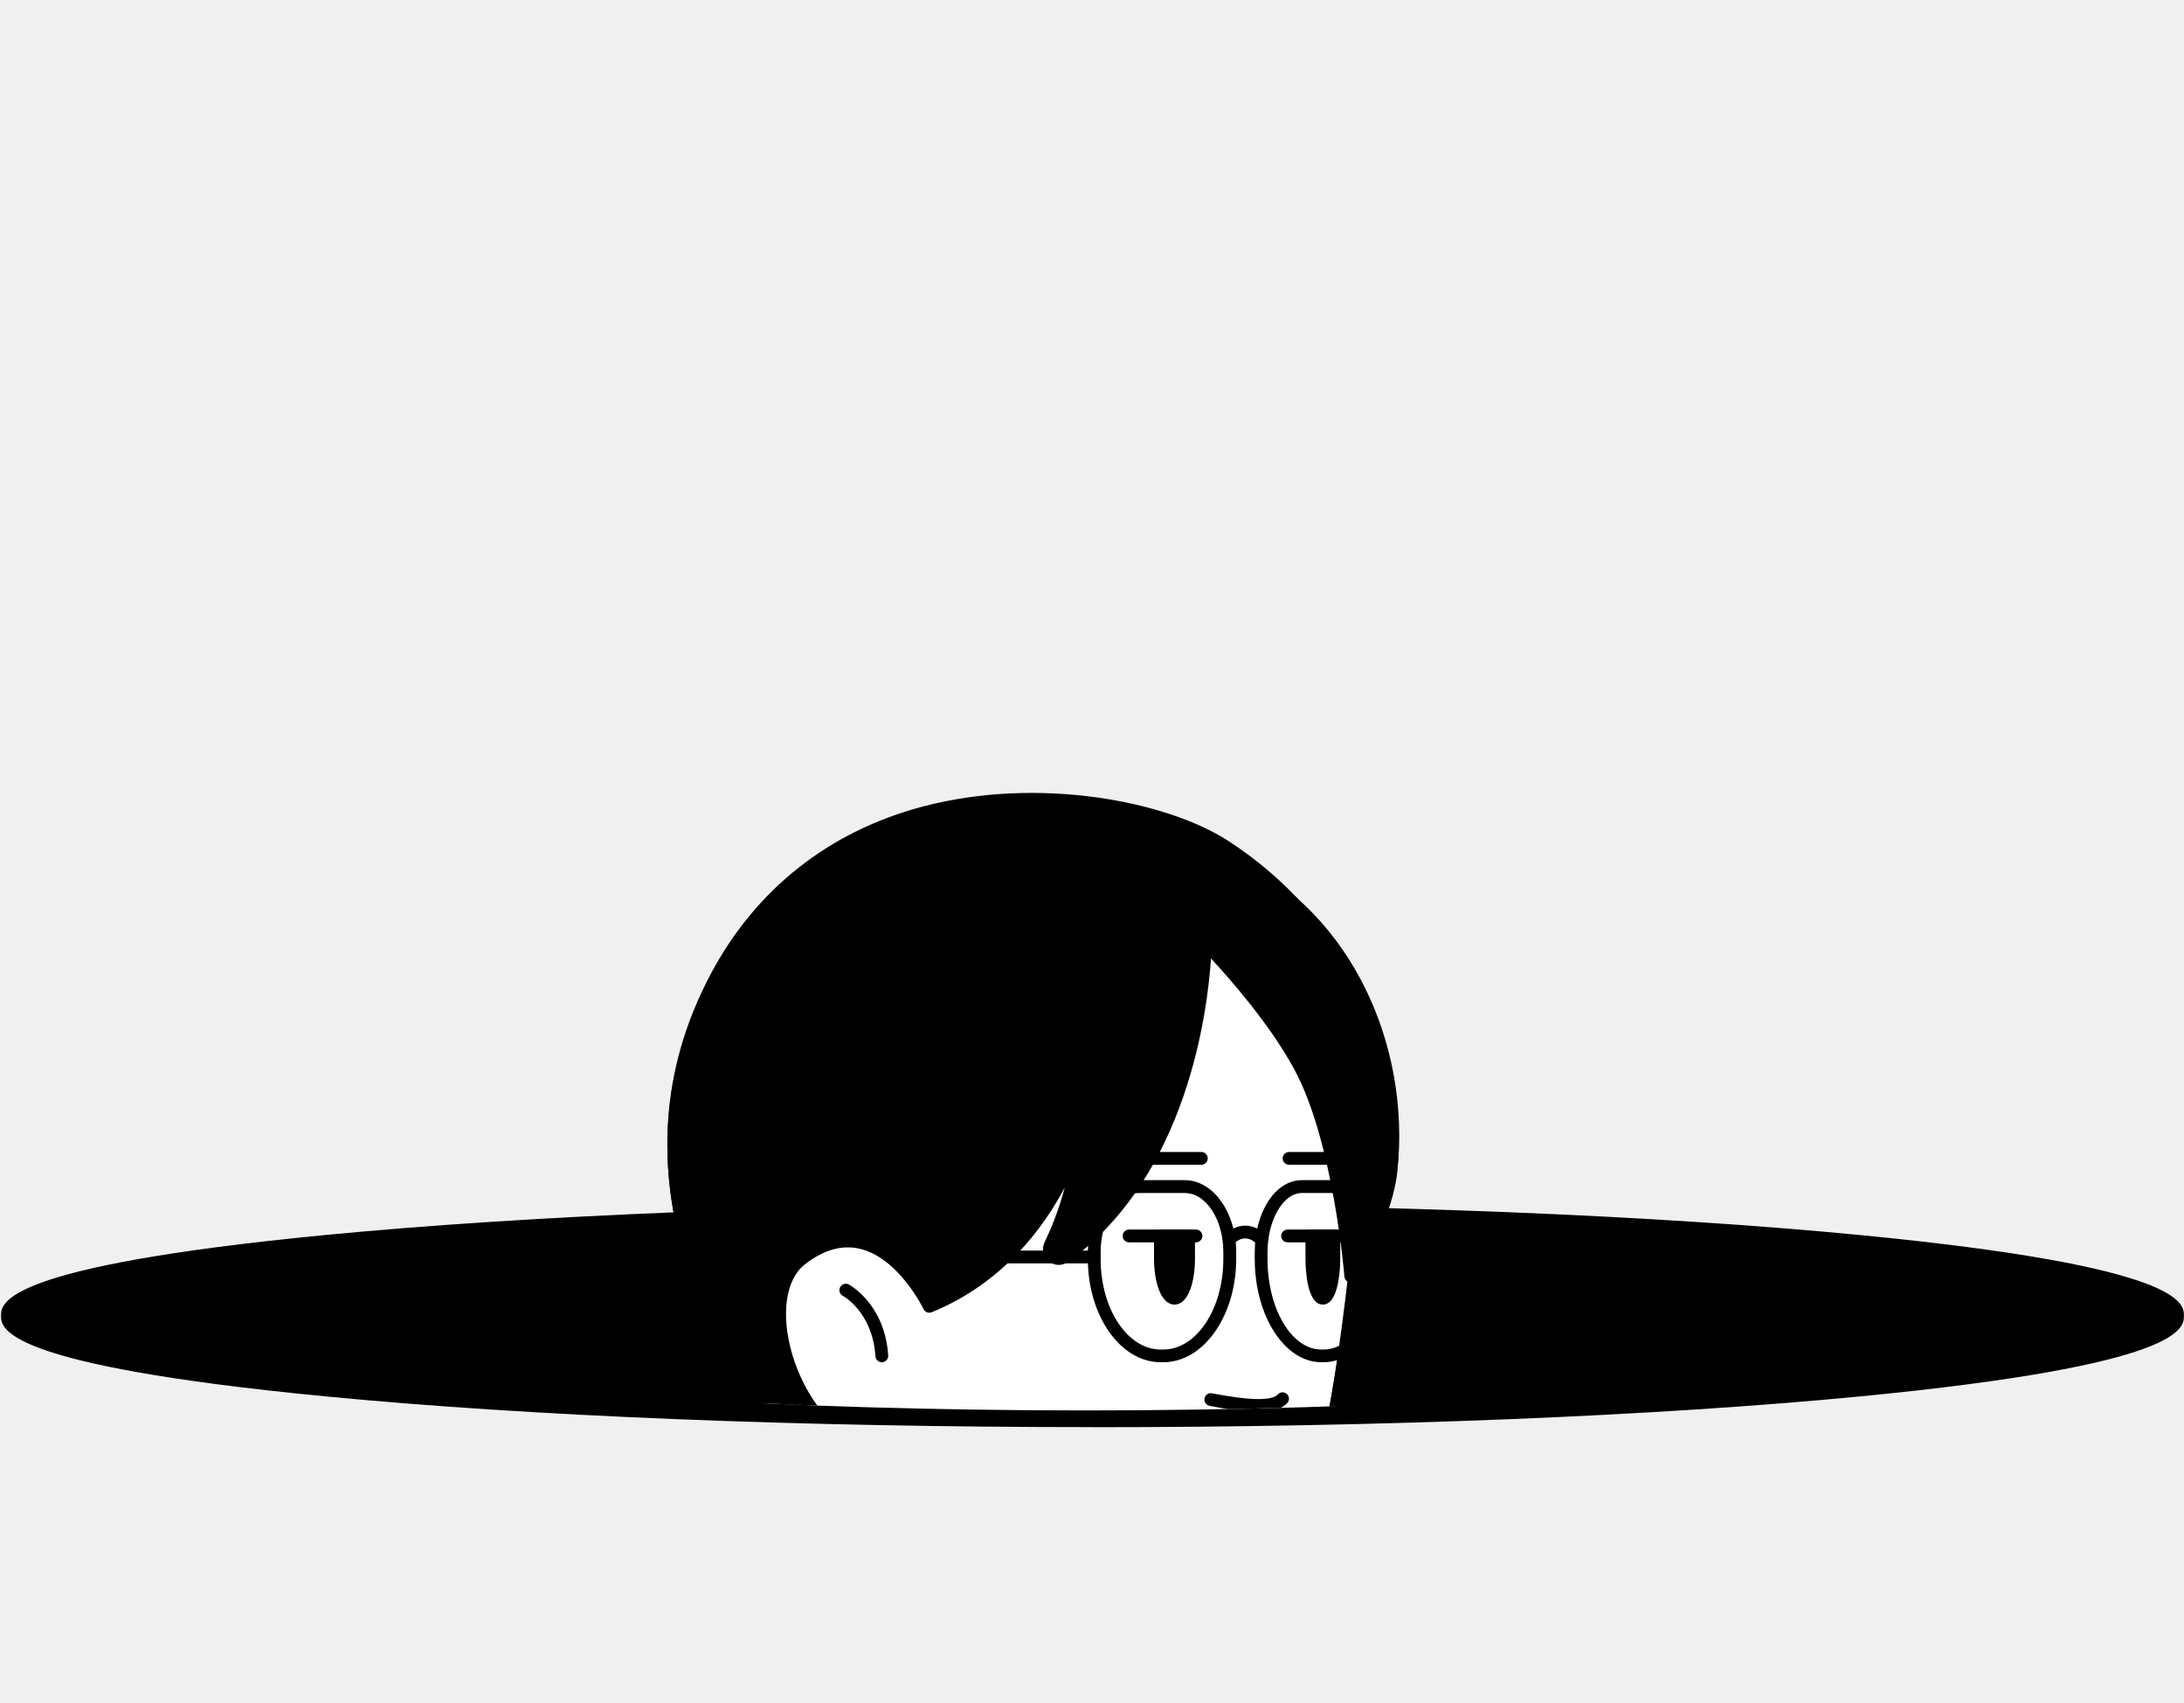
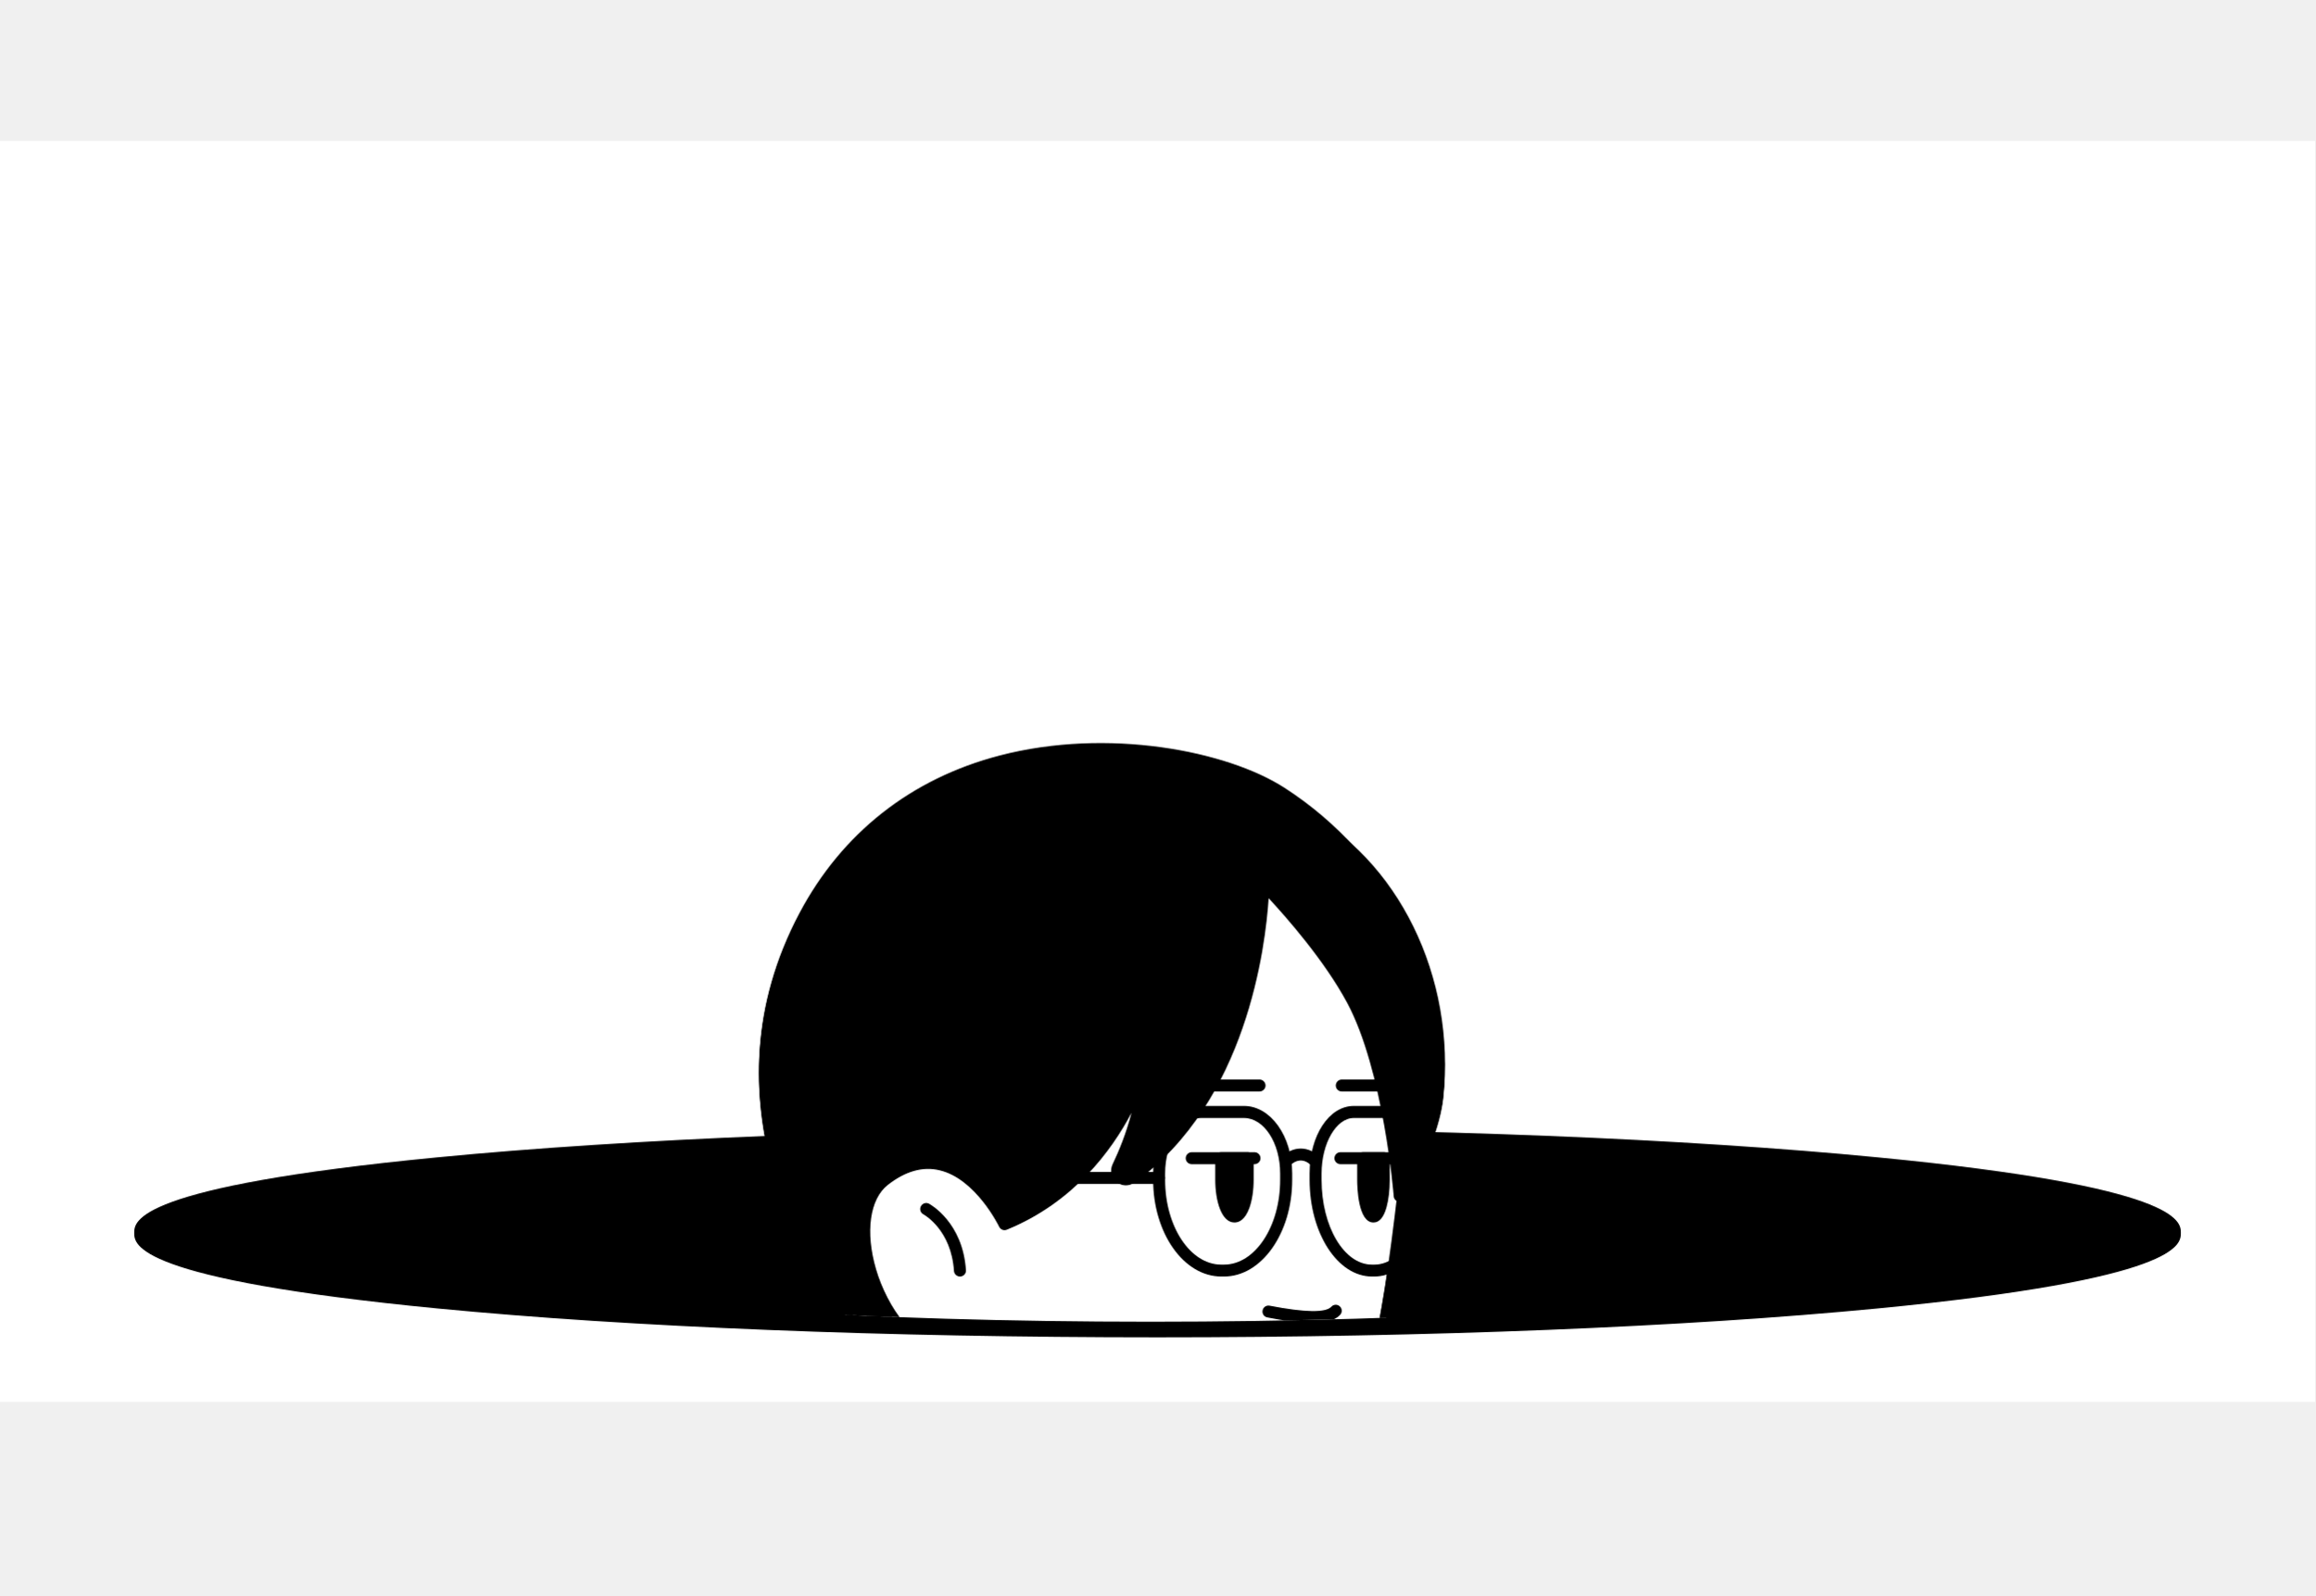
- <svg xmlns="http://www.w3.org/2000/svg" id="Layer_2" data-name="Layer 2" viewBox="0 0 256.51 199.93">
+ <svg xmlns="http://www.w3.org/2000/svg" id="Layer_2" data-name="Layer 2" viewBox="0 0 290 199.93">
  <defs>
    <style>
      .cls-1 {
        fill: #fff;
      }

      .cls-2 {
        clip-path: url(#clippath);
      }

      .cls-3 {
        fill: none;
      }
    </style>
    <clipPath id="clippath">
-       <path class="cls-3" d="m254.89,147.12c0,10.22-57.06,18.5-127.44,18.5S0,157.33,0,147.12,57.06,0,127.44,0s127.44,136.9,127.44,147.12Z" />
+       <path class="cls-3" d="m271.57,147.12c0,10.22-57.06,18.5-127.44,18.5s-127.44-8.28-127.44-18.5S73.74,0,144.13,0s127.44,136.9,127.44,147.12Z" />
    </clipPath>
  </defs>
  <g id="Layer_5" data-name="Layer 5">
    <g>
+       <rect class="cls-1" y="17.67" width="290" height="158" />
      <g>
-         <ellipse cx="128.32" cy="154.5" rx="127.44" ry="12.33" />
-         <path d="m128.32,167.58c-34.07,0-66.09-1.28-90.19-3.62C.12,160.29.12,155.93.12,154.5s0-5.79,38-9.47c24.09-2.33,56.12-3.62,90.19-3.62s66.09,1.28,90.19,3.62c38,3.68,38,8.04,38,9.47s0,5.79-38,9.47c-24.09,2.33-56.12,3.62-90.19,3.62Zm0-24.67c-34.02,0-66,1.28-90.04,3.61-35.62,3.45-36.65,7.52-36.65,7.97s1.03,4.53,36.65,7.97c24.05,2.33,56.03,3.61,90.04,3.61s66-1.28,90.04-3.61c35.62-3.45,36.65-7.52,36.65-7.97s-1.03-4.53-36.65-7.97c-24.05-2.33-56.03-3.61-90.04-3.61Z" />
+         <ellipse cx="145" cy="154.5" rx="127.44" ry="12.33" />
+         <path d="m145,167.58c-34.07,0-66.09-1.28-90.19-3.62-38-3.68-38-8.04-38-9.47s0-5.79,38-9.47c24.09-2.33,56.12-3.62,90.19-3.62s66.09,1.28,90.19,3.62c38,3.68,38,8.04,38,9.47s0,5.79-38,9.47c-24.09,2.33-56.12,3.62-90.19,3.62Zm0-24.67c-34.02,0-66,1.28-90.04,3.61-35.62,3.45-36.65,7.52-36.65,7.97s1.03,4.53,36.65,7.97c24.05,2.33,56.03,3.61,90.04,3.61s66-1.28,90.04-3.61c35.62-3.45,36.65-7.52,36.65-7.97s-1.03-4.53-36.65-7.97c-24.05-2.33-56.03-3.61-90.04-3.61Z" />
      </g>
      <g class="cls-2">
        <g>
          <g>
-             <path class="cls-1" d="m145.99,102.04c-11.56-5.88-47.39-14.35-61.86,12.92-11.98,22.59.69,43.07,6.89,52.67,4.04,6.27,7.22,12.3,8.64,15.08v16.47h34.91v-8.46c5.9-.63,11.32-3.2,14.34-6.23,3.49-3.49,5.61-7.97,6.83-13.42.88-3.91,1.59-7.85,2.24-12.41,1.66-7.5,1.66-10.58,3.86-15.39.71-1.87,1.32-3.89,1.51-5.72,1.63-15.03-5.81-29.63-17.37-35.51Z" />
-             <path d="m134.57,199.93h-34.91c-.41,0-.75-.34-.75-.75v-16.29c-1.54-3.02-4.62-8.81-8.52-14.85-5.79-8.98-19.35-30-6.92-53.43,14.13-26.64,49.08-20.24,62.86-13.24,12.11,6.16,19.42,21.07,17.78,36.26-.18,1.66-.71,3.65-1.56,5.9-1.5,3.29-1.96,5.72-2.65,9.4-.31,1.67-.67,3.56-1.18,5.88-.66,4.58-1.37,8.54-2.24,12.41-1.32,5.87-3.62,10.38-7.04,13.79-3.23,3.23-8.6,5.64-14.12,6.36v7.8c0,.41-.34.75-.75.75Zm-34.16-1.5h33.41v-7.71c0-.38.29-.71.67-.75,5.35-.57,10.81-2.93,13.89-6.01s5.38-7.48,6.63-13.06c.86-3.82,1.57-7.75,2.23-12.35.52-2.35.87-4.23,1.18-5.89.71-3.79,1.18-6.3,2.74-9.71.79-2.09,1.28-3.95,1.45-5.49,1.58-14.58-5.4-28.88-16.97-34.76-13.37-6.8-47.24-13.06-60.86,12.6-12.01,22.65,1.21,43.16,6.86,51.91,4,6.2,7.15,12.15,8.67,15.15.05.11.08.22.08.34v15.72Z" />
+             <path class="cls-1" d="m162.67,102.04c-11.56-5.88-47.39-14.35-61.86,12.92-11.98,22.59.69,43.07,6.89,52.67,4.04,6.27,7.22,12.3,8.64,15.08v16.47h34.91v-8.46c5.9-.63,11.32-3.2,14.34-6.23,3.49-3.49,5.61-7.97,6.83-13.42.88-3.91,1.59-7.85,2.24-12.41,1.66-7.5,1.66-10.58,3.86-15.39.71-1.87,1.32-3.89,1.51-5.72,1.63-15.03-5.81-29.63-17.37-35.51Z" />
+             <path d="m151.25,199.93h-34.91c-.41,0-.75-.34-.75-.75v-16.29c-1.54-3.02-4.62-8.81-8.52-14.85-5.79-8.98-19.35-30-6.92-53.43,14.13-26.64,49.08-20.24,62.86-13.24,12.11,6.16,19.42,21.07,17.78,36.26-.18,1.66-.71,3.65-1.56,5.9-1.5,3.29-1.96,5.72-2.65,9.4-.31,1.67-.67,3.56-1.18,5.88-.66,4.58-1.37,8.54-2.24,12.41-1.32,5.87-3.62,10.38-7.04,13.79-3.23,3.23-8.6,5.64-14.12,6.36v7.8c0,.41-.34.75-.75.75Zm-34.16-1.5h33.41v-7.71c0-.38.29-.71.67-.75,5.35-.57,10.81-2.93,13.89-6.01s5.38-7.48,6.63-13.06c.86-3.82,1.57-7.75,2.23-12.35.52-2.35.87-4.23,1.18-5.89.71-3.79,1.18-6.3,2.74-9.71.79-2.09,1.28-3.95,1.45-5.49,1.58-14.58-5.4-28.88-16.97-34.76-13.37-6.8-47.24-13.06-60.86,12.6-12.01,22.65,1.21,43.16,6.86,51.91,4,6.2,7.15,12.15,8.67,15.15.05.11.08.22.08.34v15.72Z" />
          </g>
          <g>
            <g>
-               <path d="m155.47,159.96h-.28c-4.31,0-7.82-5.43-7.82-12.12v-.82c0-4.73,2.43-8.44,5.53-8.44h4.85c3.1,0,5.53,3.71,5.53,8.44v.82c0,6.68-3.51,12.12-7.82,12.12Zm-2.57-19.87c-2.19,0-4.03,3.18-4.03,6.94v.82c0,5.85,2.83,10.62,6.32,10.62h.28c3.48,0,6.32-4.76,6.32-10.62v-.82c0-3.76-1.85-6.94-4.03-6.94h-4.85Z" />
-               <path d="m136.63,159.96h-.31c-4.71,0-8.55-5.43-8.55-12.12v-.82c0-4.65,2.7-8.44,6.03-8.44h5.36c3.32,0,6.03,3.79,6.03,8.44v.82c0,6.68-3.84,12.12-8.55,12.12Zm-2.83-19.87c-2.5,0-4.53,3.11-4.53,6.94v.82c0,5.85,3.16,10.62,7.05,10.62h.31c3.89,0,7.05-4.76,7.05-10.62v-.82c0-3.83-2.03-6.94-4.53-6.94h-5.36Z" />
-               <path d="m148.12,146.29c-.2,0-.39-.08-.54-.23-.41-.42-.87-.64-1.33-.64h0c-.47,0-.93.22-1.33.64-.29.3-.76.31-1.06.02-.3-.29-.31-.76-.02-1.06.69-.71,1.54-1.1,2.41-1.1h0c.87,0,1.73.39,2.41,1.1.29.3.28.77-.02,1.06-.15.14-.33.21-.52.21Z" />
+               <path d="m172.15,159.96h-.28c-4.31,0-7.82-5.43-7.82-12.12v-.82c0-4.73,2.43-8.44,5.53-8.44h4.85c3.1,0,5.53,3.71,5.53,8.44v.82c0,6.68-3.51,12.12-7.82,12.12Zm-2.57-19.87c-2.19,0-4.03,3.18-4.03,6.94v.82c0,5.85,2.83,10.62,6.32,10.62h.28c3.48,0,6.32-4.76,6.32-10.62v-.82c0-3.76-1.85-6.94-4.03-6.94h-4.85Z" />
+               <path d="m153.31,159.96h-.31c-4.71,0-8.55-5.43-8.55-12.12v-.82c0-4.65,2.7-8.44,6.03-8.44h5.36c3.32,0,6.03,3.79,6.03,8.44v.82c0,6.68-3.84,12.12-8.55,12.12Zm-2.83-19.87c-2.5,0-4.53,3.11-4.53,6.94v.82c0,5.85,3.16,10.62,7.05,10.62h.31c3.89,0,7.05-4.76,7.05-10.62v-.82c0-3.83-2.03-6.94-4.53-6.94h-5.36Z" />
+               <path d="m164.81,146.29c-.2,0-.39-.08-.54-.23-.41-.42-.87-.64-1.33-.64h0c-.47,0-.93.22-1.33.64-.29.3-.76.31-1.06.02-.3-.29-.31-.76-.02-1.06.69-.71,1.54-1.1,2.41-1.1h0c.87,0,1.73.39,2.41,1.1.29.3.28.77-.02,1.06-.15.14-.33.21-.52.21Z" />
            </g>
-             <path d="m147.7,165.79c-1.65,0-3.63-.32-5.64-.71-.41-.08-.67-.47-.59-.88s.47-.67.88-.59c4.43.86,7.03.9,7.73.13.28-.31.75-.33,1.06-.05.31.28.33.75.05,1.06-.69.76-1.94,1.03-3.48,1.03Z" />
-             <path d="m147.61,178.17h-10.82c-.41,0-.75-.34-.75-.75s.34-.75.75-.75h10.82c.41,0,.75.34.75.75s-.34.75-.75.75Z" />
+             <path d="m164.39,165.79c-1.65,0-3.63-.32-5.64-.71-.41-.08-.67-.47-.59-.88s.47-.67.88-.59c4.43.86,7.03.9,7.73.13.28-.31.75-.33,1.06-.05.31.28.33.75.05,1.06-.69.76-1.94,1.03-3.48,1.03Z" />
+             <path d="m164.29,178.17h-10.82c-.41,0-.75-.34-.75-.75s.34-.75.75-.75h10.82c.41,0,.75.34.75.75s-.34.75-.75.75Z" />
            <g>
-               <path d="m140.47,145.88h-7.87c-.41,0-.75-.34-.75-.75s.34-.75.75-.75h7.87c.41,0,.75.34.75.75s-.34.75-.75.75Z" />
+               <path d="m157.15,145.88h-7.87c-.41,0-.75-.34-.75-.75s.34-.75.75-.75h7.87c.41,0,.75.34.75.75s-.34.75-.75.75Z" />
              <g>
-                 <path d="m139.61,145.13v2.71c0,1.26-.18,2.41-.49,3.25-.3.83-.71,1.35-1.17,1.35-.91,0-1.66-2.07-1.66-4.6v-2.71h3.31Z" />
-                 <path d="m137.95,153.19c-1.65,0-2.41-2.77-2.41-5.35v-2.71c0-.41.34-.75.75-.75h3.31c.41,0,.75.34.75.75v2.71c0,1.31-.19,2.56-.53,3.51-.55,1.52-1.32,1.84-1.87,1.84Zm-.91-7.31v1.96c0,2.41.68,3.74.95,3.86-.02-.03.2-.24.42-.86.28-.78.44-1.87.44-3v-1.96h-1.81Z" />
+                 <path d="m156.29,145.13v2.71c0,1.26-.18,2.41-.49,3.25-.3.83-.71,1.35-1.17,1.35-.91,0-1.66-2.07-1.66-4.6v-2.71h3.31Z" />
+                 <path d="m154.64,153.19c-1.65,0-2.41-2.77-2.41-5.35v-2.71c0-.41.34-.75.75-.75h3.31c.41,0,.75.34.75.75v2.71c0,1.31-.19,2.56-.53,3.51-.55,1.52-1.32,1.84-1.87,1.84Zm-.91-7.31v1.96c0,2.41.68,3.74.95,3.86-.02-.03.2-.24.42-.86.28-.78.44-1.87.44-3v-1.96h-1.81Z" />
              </g>
            </g>
            <g>
-               <path d="m157.68,145.88h-6.46c-.41,0-.75-.34-.75-.75s.34-.75.75-.75h6.46c.41,0,.75.34.75.75s-.34.75-.75.75Z" />
+               <path d="m174.37,145.88h-6.46c-.41,0-.75-.34-.75-.75s.34-.75.75-.75h6.46c.41,0,.75.34.75.75s-.34.75-.75.75Z" />
              <g>
-                 <path d="m156.66,145.13v2.71c0,1.26-.14,2.41-.38,3.25-.23.83-.56,1.35-.91,1.35-.71,0-1.29-2.07-1.29-4.6v-2.71h2.58Z" />
-                 <path d="m155.37,153.19c-1.94,0-2.04-4.46-2.04-5.35v-2.71c0-.41.34-.75.75-.75h2.58c.41,0,.75.34.75.75v2.71c0,1.29-.15,2.52-.41,3.45-.35,1.26-.9,1.9-1.63,1.9Zm-.54-7.31v1.96c0,1.79.29,3.04.54,3.6.06-.13.12-.31.19-.55.22-.79.35-1.9.35-3.05v-1.96h-1.08Z" />
+                 <path d="m173.34,145.13v2.71c0,1.26-.14,2.41-.38,3.25-.23.83-.56,1.35-.91,1.35-.71,0-1.29-2.07-1.29-4.6v-2.71h2.58Z" />
+                 <path d="m172.05,153.19c-1.94,0-2.04-4.46-2.04-5.35v-2.71c0-.41.34-.75.75-.75h2.58c.41,0,.75.34.75.75v2.71c0,1.29-.15,2.52-.41,3.45-.35,1.26-.9,1.9-1.63,1.9Zm-.54-7.31v1.96c0,1.79.29,3.04.54,3.6.06-.13.12-.31.19-.55.22-.79.35-1.9.35-3.05v-1.96h-1.08Z" />
              </g>
            </g>
            <g>
-               <path d="m157.93,136.77h-6.53c-.41,0-.75-.33-.75-.75s.34-.75.75-.75h6.53c.41,0,.75.34.75.75s-.34.75-.75.75Z" />
-               <path d="m141.1,136.77h-6.53c-.41,0-.75-.33-.75-.75s.34-.75.75-.75h6.53c.41,0,.75.34.75.75s-.34.75-.75.75Z" />
+               <path d="m174.61,136.77h-6.53c-.41,0-.75-.33-.75-.75s.34-.75.75-.75h6.53c.41,0,.75.34.75.75s-.34.75-.75.75Z" />
+               <path d="m157.78,136.77h-6.53c-.41,0-.75-.33-.75-.75s.34-.75.75-.75h6.53c.41,0,.75.34.75.75s-.34.75-.75.75Z" />
            </g>
            <g>
-               <path class="cls-1" d="m99.34,151.49s3.86,2.06,4.23,7.72" />
-               <path d="m103.57,159.96c-.39,0-.72-.3-.75-.7-.34-5.14-3.7-7.03-3.84-7.1-.36-.2-.5-.65-.3-1.02.2-.36.65-.5,1.01-.31.17.09,4.23,2.33,4.63,8.33.03.41-.29.77-.7.8-.02,0-.03,0-.05,0Z" />
+               <path class="cls-1" d="m116.02,151.49s3.86,2.06,4.23,7.72" />
+               <path d="m120.25,159.96c-.39,0-.72-.3-.75-.7-.34-5.14-3.7-7.03-3.84-7.1-.36-.2-.5-.65-.3-1.02.2-.36.65-.5,1.01-.31.17.09,4.23,2.33,4.63,8.33.03.41-.29.77-.7.8-.02,0-.03,0-.05,0Z" />
            </g>
            <g>
-               <path d="m141.57,110.75s0,24.89-16.56,36.81c-.92.66-2.13-.34-1.64-1.36,1.43-2.98,3.14-7.57,3.43-12.96,0,0-3.81,14.48-17.64,20.15,0,0-5.99-12.6-15.08-5.52-6.06,4.73-.28,21.53,8.5,22.32l-2.11,13.91h0s-3.93-8.13-9.44-16.68c-6.19-9.61-18.87-30.08-6.89-52.67,14.46-27.27,48.78-22.44,59.69-15.42,12.42,8,21.17,22.98,19.54,38.01-.59,5.4-4.71,12.5-4.71,12.5,0,0-1.25-15.81-5.91-24.53-3.84-7.18-11.18-14.56-11.18-14.56Z" />
-               <path d="m100.45,184.85c-.29,0-.55-.16-.68-.42-.04-.08-3.97-8.19-9.39-16.6-5.79-8.98-19.35-30-6.92-53.43,5.31-10.01,13.97-16.83,25.03-19.72,13.62-3.56,28.57-.58,35.72,4.03,13.46,8.67,21.45,24.24,19.88,38.72-.6,5.5-4.63,12.5-4.8,12.79-.16.28-.49.43-.81.35-.32-.07-.56-.34-.58-.67-.01-.16-1.29-15.76-5.83-24.23-2.82-5.27-7.61-10.72-9.84-13.12-.39,5.99-2.72,25.5-16.8,35.63-.7.5-1.61.47-2.27-.08-.66-.55-.85-1.44-.48-2.21.79-1.65,1.7-3.86,2.37-6.45-2.52,4.79-7.28,11.24-15.62,14.65-.37.15-.79-.01-.96-.37-.03-.06-2.91-6.01-7.48-7.08-2.09-.5-4.27.12-6.47,1.84-2.26,1.77-2.84,5.91-1.47,10.56,1.39,4.73,4.98,10.01,9.58,10.43.21.02.4.12.52.28.13.16.18.37.15.58l-2.12,13.91c-.05.33-.3.58-.63.63-.04,0-.07,0-.11,0Zm20.56-90.23c-3.94,0-8.06.44-12.14,1.51-10.8,2.82-18.91,9.2-24.09,18.98-12.01,22.65,1.21,43.16,6.86,51.91,3.8,5.9,6.88,11.66,8.42,14.65l1.65-10.83c-4.92-.93-8.59-6.28-10.09-11.39-1.57-5.32-.8-9.99,1.99-12.17,2.58-2.01,5.18-2.72,7.74-2.11,4.35,1.03,7.21,5.56,8.15,7.26,12.8-5.62,16.53-19.24,16.57-19.38.1-.37.47-.61.84-.55.38.06.65.4.63.78-.3,5.56-2.07,10.27-3.5,13.25-.1.21.01.34.09.41.08.07.24.16.43.02,16.05-11.55,16.25-35.96,16.25-36.2,0-.3.18-.58.46-.69.28-.12.6-.05.82.16.3.3,7.46,7.54,11.31,14.74,3.62,6.77,5.2,17.51,5.75,22.34,1.24-2.48,3.09-6.64,3.46-10.04,1.51-13.94-6.21-28.93-19.21-37.3-4.18-2.69-12.76-5.34-22.39-5.34Z" />
+               <path d="m158.25,110.75s0,24.89-16.56,36.81c-.92.66-2.13-.34-1.64-1.36,1.43-2.98,3.14-7.57,3.43-12.96,0,0-3.81,14.48-17.64,20.15,0,0-5.99-12.6-15.08-5.52-6.06,4.73-.28,21.53,8.5,22.32l-2.11,13.91h0s-3.93-8.13-9.44-16.68c-6.19-9.61-18.87-30.08-6.89-52.67,14.46-27.27,48.78-22.44,59.69-15.42,12.42,8,21.17,22.98,19.54,38.01-.59,5.4-4.71,12.5-4.71,12.5,0,0-1.25-15.81-5.91-24.53-3.84-7.18-11.18-14.56-11.18-14.56Z" />
+               <path d="m117.14,184.85c-.29,0-.55-.16-.68-.42-.04-.08-3.97-8.19-9.39-16.6-5.79-8.98-19.35-30-6.92-53.43,5.31-10.01,13.97-16.83,25.03-19.72,13.62-3.56,28.57-.58,35.72,4.03,13.46,8.67,21.45,24.24,19.88,38.72-.6,5.5-4.63,12.5-4.8,12.79-.16.28-.49.43-.81.35-.32-.07-.56-.34-.58-.67-.01-.16-1.29-15.76-5.83-24.23-2.82-5.27-7.61-10.72-9.84-13.12-.39,5.99-2.72,25.5-16.8,35.63-.7.5-1.61.47-2.27-.08-.66-.55-.85-1.44-.48-2.21.79-1.65,1.7-3.86,2.37-6.45-2.52,4.79-7.28,11.24-15.62,14.65-.37.15-.79-.01-.96-.37-.03-.06-2.91-6.01-7.48-7.08-2.09-.5-4.27.12-6.47,1.84-2.26,1.77-2.84,5.91-1.47,10.56,1.39,4.73,4.98,10.01,9.58,10.43.21.02.4.12.52.28.13.16.18.37.15.58l-2.12,13.91c-.05.33-.3.58-.63.63-.04,0-.07,0-.11,0Zm20.56-90.23c-3.94,0-8.06.44-12.14,1.51-10.8,2.82-18.91,9.2-24.09,18.98-12.01,22.65,1.21,43.16,6.86,51.91,3.8,5.9,6.88,11.66,8.42,14.65l1.65-10.83c-4.92-.93-8.59-6.28-10.09-11.39-1.57-5.32-.8-9.99,1.99-12.17,2.58-2.01,5.18-2.72,7.74-2.11,4.35,1.03,7.21,5.56,8.15,7.26,12.8-5.62,16.53-19.24,16.57-19.38.1-.37.47-.61.84-.55.38.06.65.4.63.78-.3,5.56-2.07,10.27-3.5,13.25-.1.21.01.34.09.41.08.07.24.16.43.02,16.05-11.55,16.25-35.96,16.25-36.2,0-.3.18-.58.46-.69.28-.12.6-.05.82.16.3.3,7.46,7.54,11.31,14.74,3.62,6.77,5.2,17.51,5.75,22.34,1.24-2.48,3.09-6.64,3.46-10.04,1.51-13.94-6.21-28.93-19.21-37.3-4.18-2.69-12.76-5.34-22.39-5.34Z" />
            </g>
-             <path d="m134.57,199.72c-.41,0-.75-.34-.75-.75v-8.46c0-.38.29-.71.67-.75,5.35-.57,10.81-2.93,13.89-6.01s5.38-7.48,6.63-13.06c1.35-5.98,2.33-12.22,3.4-21.55.22-1.97.42-4,.6-6.02.92-10.7.76-36.12-20.34-40.96-.14-.03-.26-.1-.36-.2-.12-.09-1.05-.58-6.93-.58h-.6c-10.8,0-26.91.09-36.5,10.1-5.68,5.93-8.31,14.75-7.82,26.21.94,21.79,7.12,27.54,10.82,30.98,1.75,1.63,3.14,2.92,3.14,5.14v25.16c0,.41-.34.75-.75.75s-.75-.34-.75-.75v-25.16c0-1.57-1-2.5-2.66-4.04-3.86-3.6-10.33-9.61-11.29-32.01-.51-11.89,2.26-21.08,8.23-27.31,10.03-10.46,26.52-10.56,37.58-10.56h.61c5.5,0,7.14.4,7.8.86,22.08,5.2,22.28,31.45,21.33,42.52-.17,2.03-.38,4.07-.6,6.06-1.08,9.38-2.07,15.67-3.43,21.71-1.32,5.87-3.62,10.38-7.04,13.79-3.23,3.23-8.6,5.64-14.12,6.36v7.8c0,.41-.34.75-.75.75Z" />
+             <path d="m151.25,199.72c-.41,0-.75-.34-.75-.75v-8.46c0-.38.29-.71.67-.75,5.35-.57,10.81-2.93,13.89-6.01s5.38-7.48,6.63-13.06c1.35-5.98,2.33-12.22,3.4-21.55.22-1.97.42-4,.6-6.02.92-10.7.76-36.12-20.34-40.96-.14-.03-.26-.1-.36-.2-.12-.09-1.05-.58-6.93-.58h-.6c-10.8,0-26.91.09-36.5,10.1-5.68,5.93-8.31,14.75-7.82,26.21.94,21.79,7.12,27.54,10.82,30.98,1.75,1.63,3.14,2.92,3.14,5.14v25.16c0,.41-.34.75-.75.75s-.75-.34-.75-.75v-25.16c0-1.57-1-2.5-2.66-4.04-3.86-3.6-10.33-9.61-11.29-32.01-.51-11.89,2.26-21.08,8.23-27.31,10.03-10.46,26.52-10.56,37.58-10.56h.61c5.5,0,7.14.4,7.8.86,22.08,5.2,22.28,31.45,21.33,42.52-.17,2.03-.38,4.07-.6,6.06-1.08,9.38-2.07,15.67-3.43,21.71-1.32,5.87-3.62,10.38-7.04,13.79-3.23,3.23-8.6,5.64-14.12,6.36v7.8c0,.41-.34.75-.75.75Z" />
            <g>
-               <path d="m134.57,190.51c-17.26,0-23.71-8.1-23.71-8.1,0,0,5.88,10.75,23.71,12.33v-4.24Z" />
-               <path d="m134.57,195.5s-.04,0-.07,0c-18.02-1.6-24.06-12.27-24.3-12.72-.19-.34-.08-.77.24-.98.32-.22.76-.15,1,.15.06.08,6.48,7.81,23.13,7.81.41,0,.75.34.75.75v4.24c0,.21-.09.41-.24.55-.14.13-.32.2-.51.2Zm-17.73-7.86c3.52,2.65,8.98,5.43,16.98,6.29v-2.66c-7.7-.1-13.23-1.79-16.98-3.62Z" />
+               <path d="m151.25,190.51c-17.26,0-23.71-8.1-23.71-8.1,0,0,5.88,10.75,23.71,12.33v-4.24Z" />
+               <path d="m151.25,195.5s-.04,0-.07,0c-18.02-1.6-24.06-12.27-24.3-12.72-.19-.34-.08-.77.24-.98.32-.22.76-.15,1,.15.06.08,6.48,7.81,23.13,7.81.41,0,.75.34.75.75v4.24c0,.21-.09.41-.24.55-.14.13-.32.2-.51.2Zm-17.73-7.86c3.52,2.65,8.98,5.43,16.98,6.29v-2.66c-7.7-.1-13.23-1.79-16.98-3.62Z" />
            </g>
-             <path d="m103.55,170.52c-.85,0-2.28-.16-4.46-.85-.4-.12-.61-.55-.49-.94.12-.4.54-.62.94-.49,3.3,1.04,4.58.74,4.59.73.4-.1.81.13.92.52.11.39-.1.8-.49.92-.07.02-.38.11-1.01.11Z" />
-             <path d="m128.51,148.35h-23.21c-.41,0-.75-.34-.75-.75s.34-.75.75-.75h23.21c.41,0,.75.34.75.75s-.34.75-.75.75Z" />
+             <path d="m120.23,170.52c-.85,0-2.28-.16-4.46-.85-.4-.12-.61-.55-.49-.94.12-.4.54-.62.94-.49,3.3,1.04,4.58.74,4.59.73.4-.1.81.13.92.52.11.39-.1.8-.49.92-.07.02-.38.11-1.01.11Z" />
+             <path d="m145.2,148.35h-23.21c-.41,0-.75-.34-.75-.75s.34-.75.75-.75h23.21c.41,0,.75.34.75.75s-.34.75-.75.75Z" />
          </g>
        </g>
      </g>
    </g>
  </g>
</svg>
